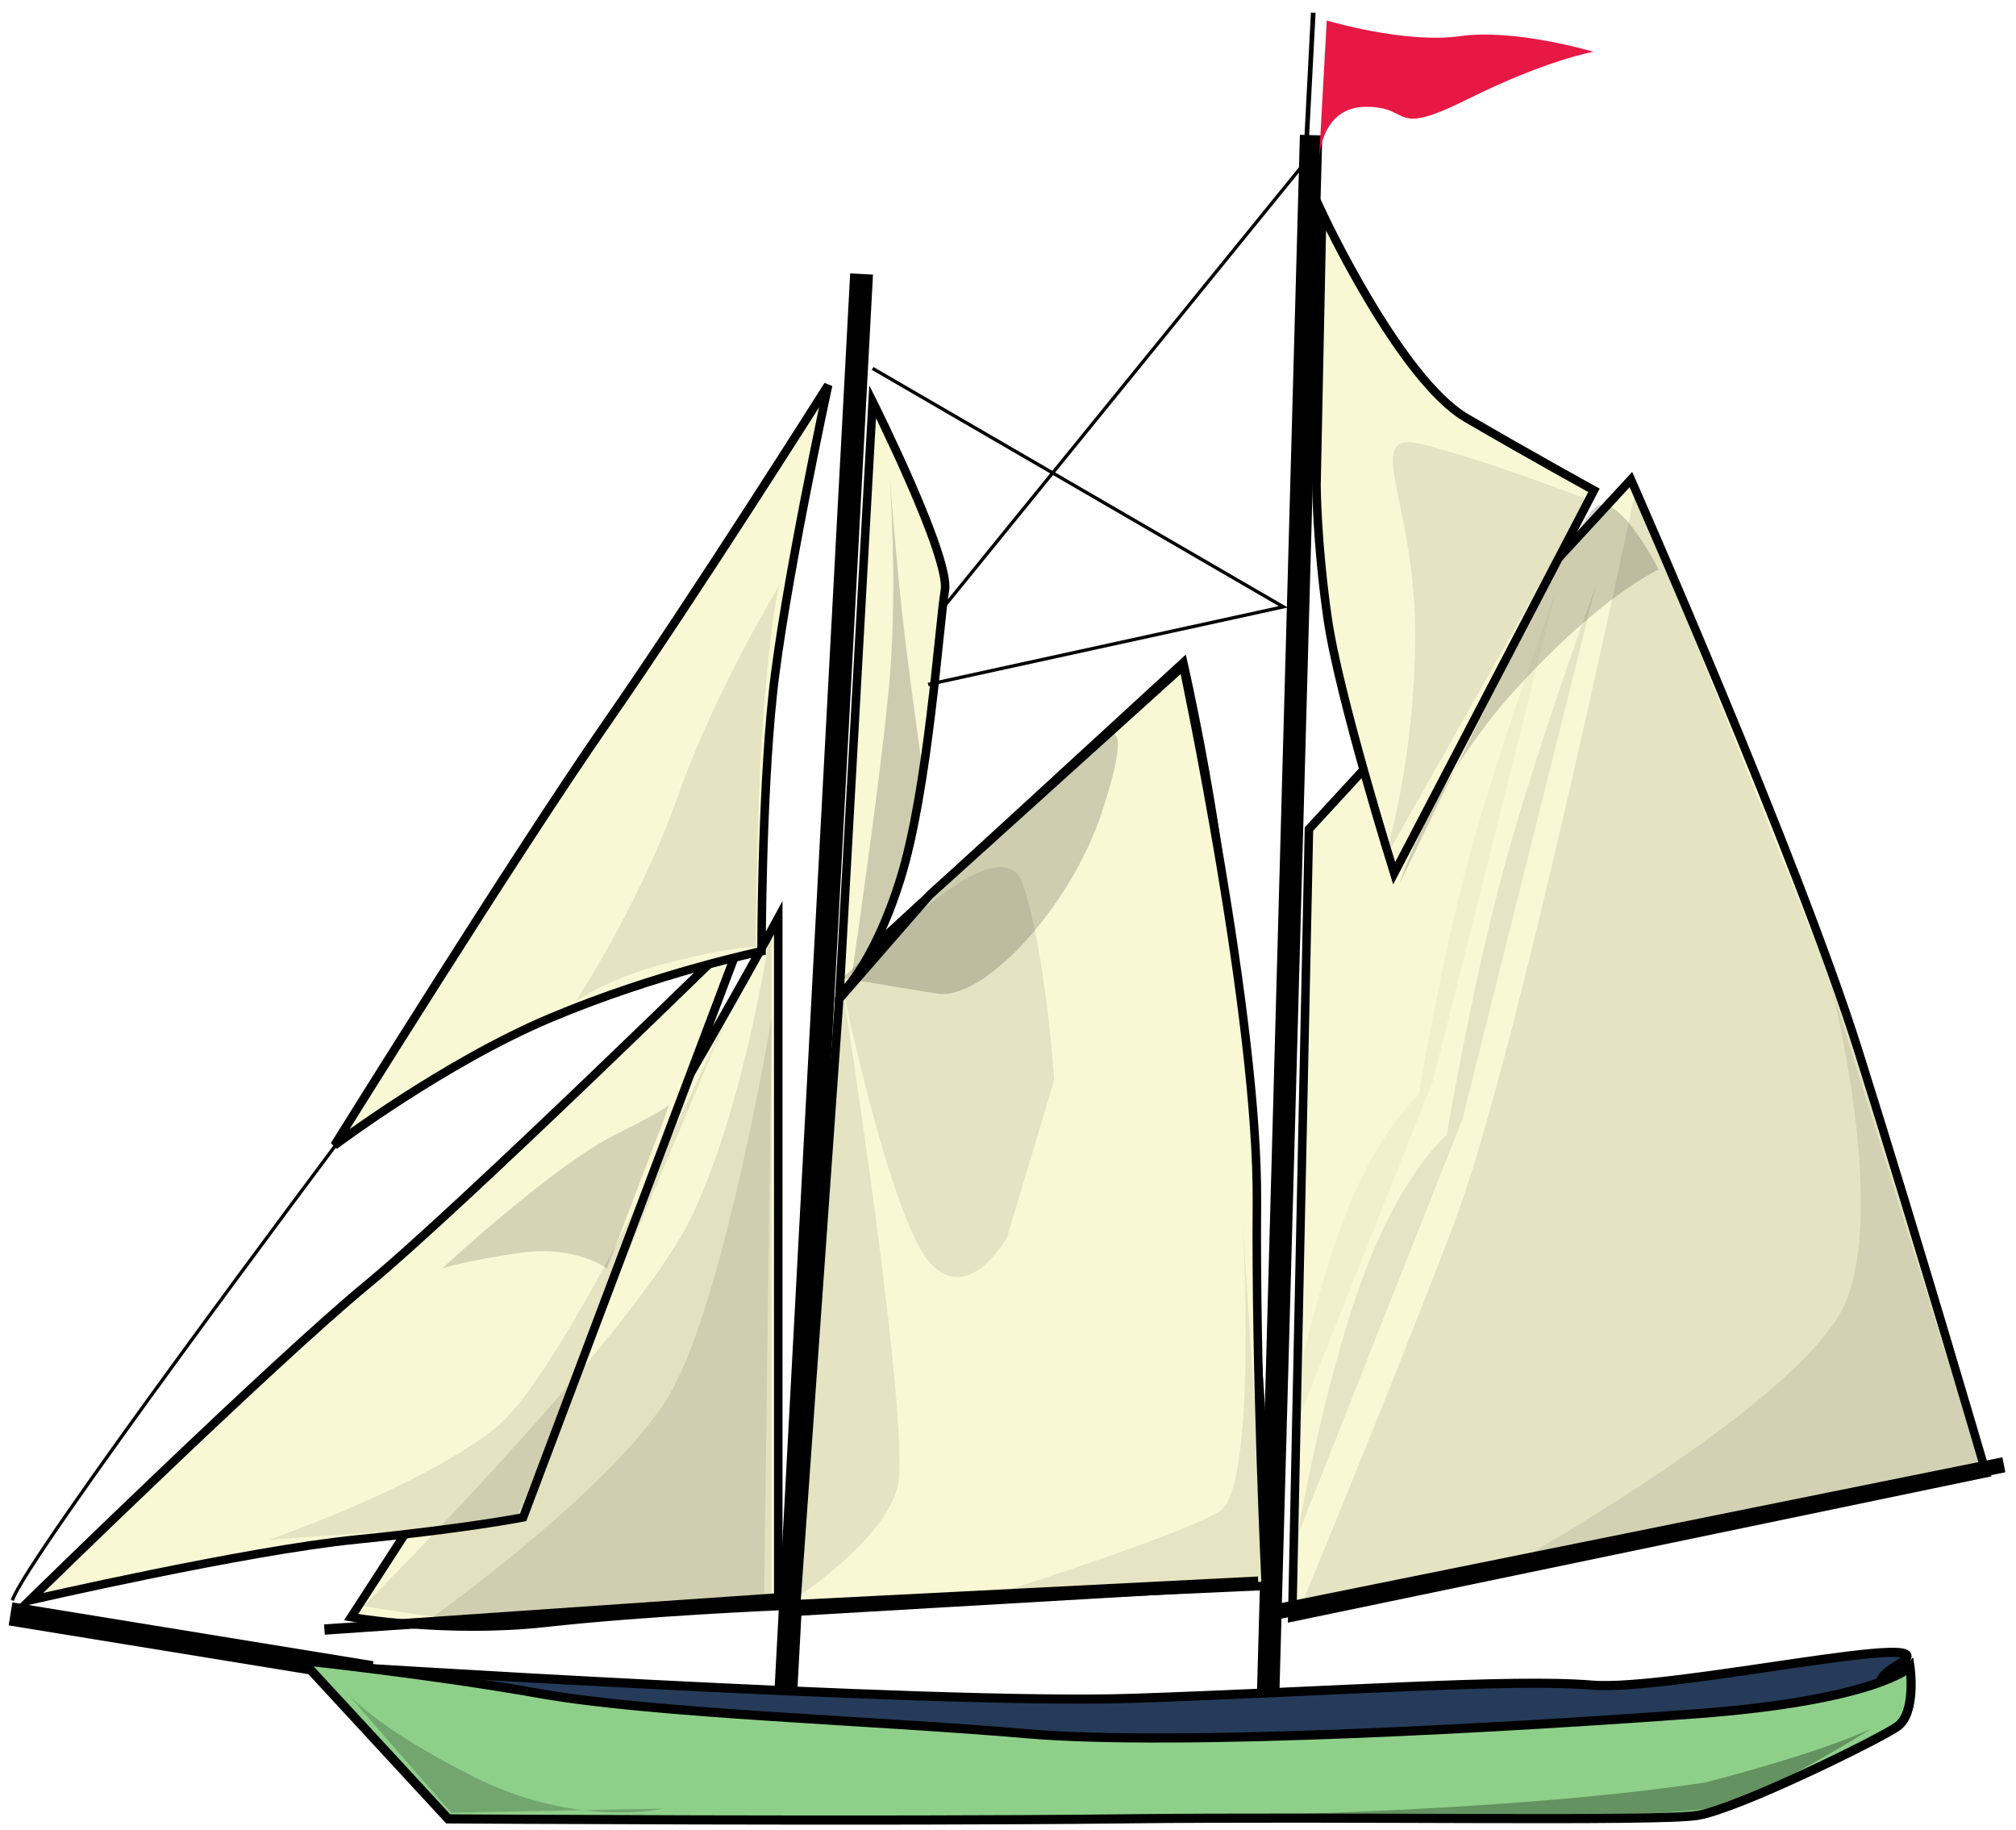
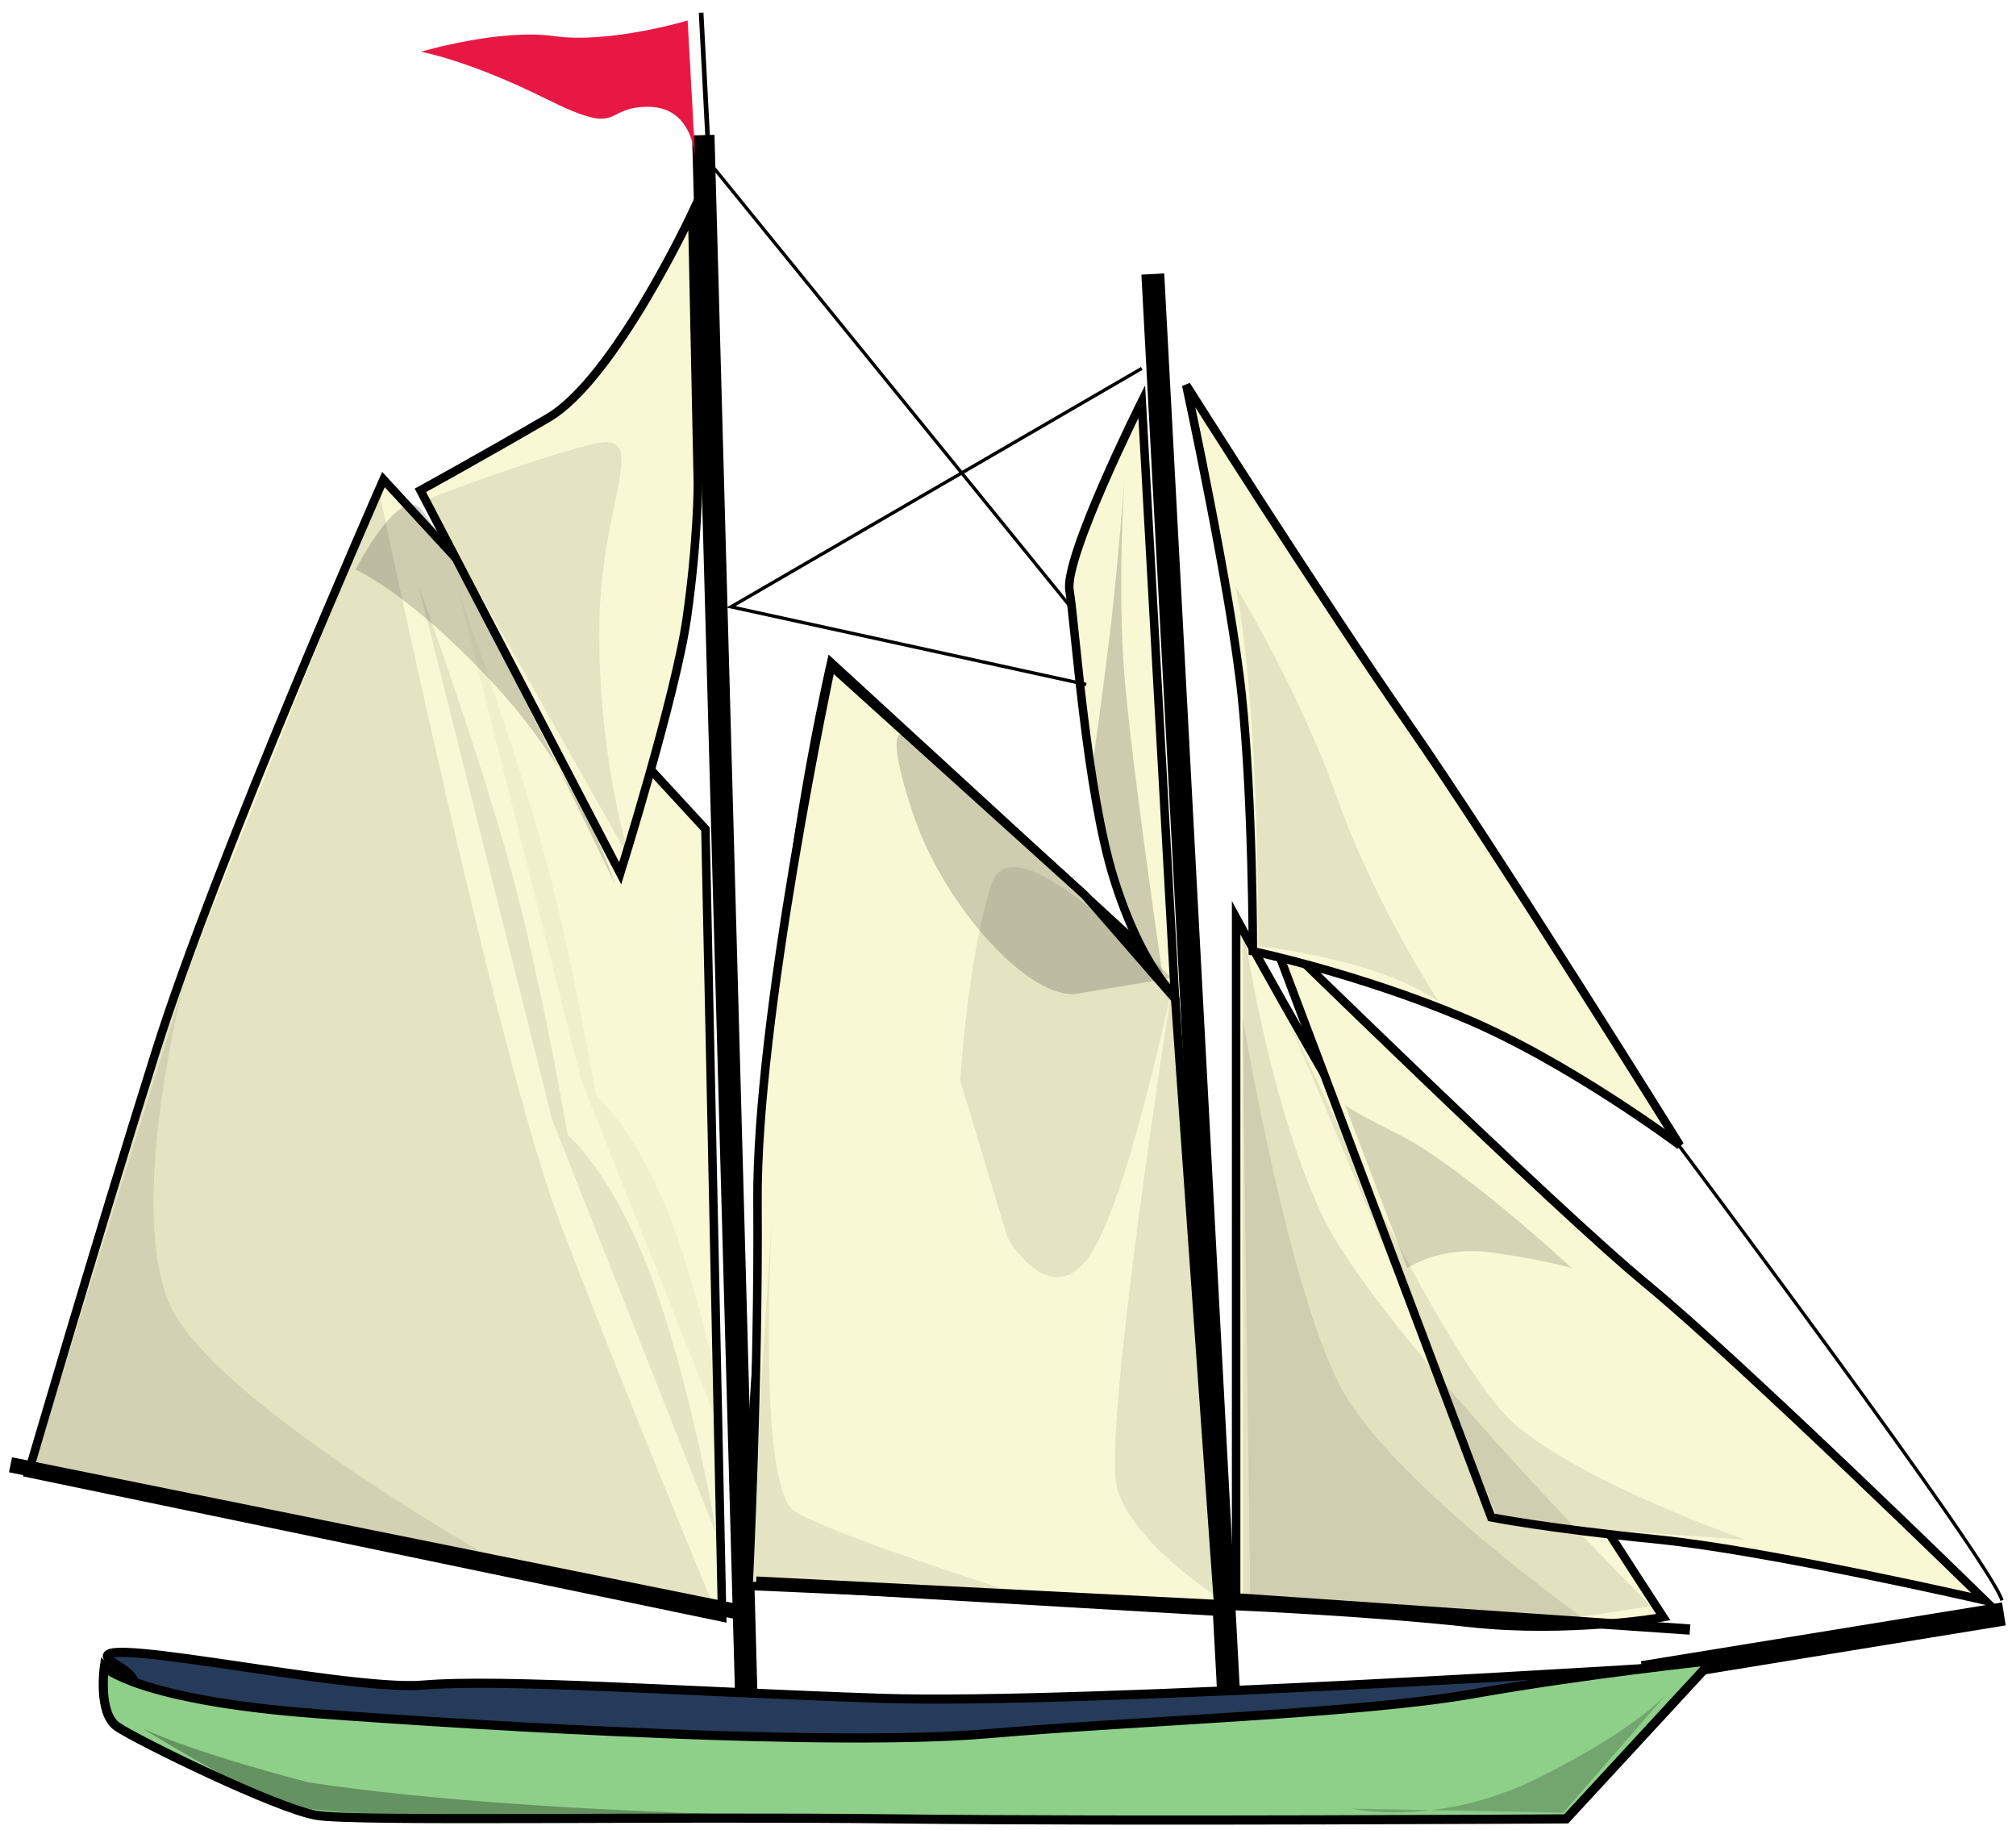
<svg xmlns="http://www.w3.org/2000/svg" version="1.1" id="Layer_1" x="0px" y="0px" viewBox="0 0 747.6 678.3" style="enable-background:new 0 0 747.6 678.3;" xml:space="preserve">
  <style type="text/css">
	.st0{fill-rule:evenodd;clip-rule:evenodd;fill:#F9F8D4;stroke:#000000;stroke-width:3.155;stroke-miterlimit:4.93;}
	.st1{fill:none;stroke:#000000;stroke-width:8.319;stroke-miterlimit:4.93;}
	.st2{fill-rule:evenodd;clip-rule:evenodd;fill-opacity:4.324000e-02;}
	.st3{fill:none;stroke:#000000;stroke-width:8.473;stroke-miterlimit:4.93;}
	.st4{fill:none;stroke:#000000;stroke-width:8.627;stroke-miterlimit:4.93;}
	.st5{fill-rule:evenodd;clip-rule:evenodd;fill-opacity:8.649000e-02;}
	.st6{fill-rule:evenodd;clip-rule:evenodd;fill:#253B59;stroke:#000000;stroke-width:3.389;stroke-miterlimit:4.93;}
	.st7{fill-rule:evenodd;clip-rule:evenodd;fill:#8ED089;stroke:#000000;stroke-width:3.389;stroke-miterlimit:4.93;}
	.st8{fill-rule:evenodd;clip-rule:evenodd;fill-opacity:0.297;}
	.st9{fill-rule:evenodd;clip-rule:evenodd;fill-opacity:0.2;}
	.st10{fill-rule:evenodd;clip-rule:evenodd;fill:#FAFAF3;stroke:#000000;stroke-width:3.155;stroke-miterlimit:4.93;}
	.st11{fill:none;stroke:#000000;stroke-width:1.232;stroke-miterlimit:4.93;}
- 	.st12{opacity:0.52;fill-rule:evenodd;clip-rule:evenodd;fill-opacity:0.281;}
- 	.st13{opacity:0.58;fill-rule:evenodd;clip-rule:evenodd;fill-opacity:0.162;}
+ 	.st12{opacity:0.52;fill-rule:evenodd;clip-rule:evenodd;fill-opacity:0.281;enable-background:new    ;}
+ 	.st13{opacity:0.58;fill-rule:evenodd;clip-rule:evenodd;fill-opacity:0.162;enable-background:new    ;}
	.st14{fill-rule:evenodd;clip-rule:evenodd;fill-opacity:0.173;}
	.st15{fill-rule:evenodd;clip-rule:evenodd;fill-opacity:8.108000e-02;}
	.st16{fill-rule:evenodd;clip-rule:evenodd;fill-opacity:3.243000e-02;}
	.st17{fill-rule:evenodd;clip-rule:evenodd;fill-opacity:0.178;}
	.st18{fill:none;stroke:#000000;stroke-width:5.669;stroke-miterlimit:4.93;}
	.st19{fill:none;stroke:#000000;stroke-width:4.56;stroke-miterlimit:4.93;}
	.st20{fill:none;stroke:#000000;stroke-width:3.82;stroke-miterlimit:4.93;}
	.st21{fill:none;stroke:#000000;stroke-width:1.725;stroke-miterlimit:4.93;}
	.st22{fill-rule:evenodd;clip-rule:evenodd;fill:#E81844;}
</style>
-   <path class="st0" d="M485.4,307.4l119.4-129.6c0,0,61.7,139.9,84.4,212s47.3,156.4,47.3,156.4l-257.3,53.5L485.4,307.4L485.4,307.4z  " />
-   <path class="st1" d="M486.2,50.1L469.7,649" />
-   <path class="st2" d="M297.8,595.5l17.5-232.8l122.2-113.5L455,351l17.5,235.7L297.8,595.5L297.8,595.5z" />
-   <path class="st3" d="M319.5,101.6l-28.8,539.2" />
-   <path class="st0" d="M130.2,599.6c0,0,61.7-94.7,96.7-152.3s61.7-107,61.7-107v255.2c0,0-49.4,2.1-86.4,6.2S130.2,599.6,130.2,599.6  L130.2,599.6z" />
-   <path class="st4" d="M137.8,620.2L3.9,598.4" />
-   <path class="st5" d="M315.3,595.5l154.2-8.7L455,348.1l-11.6-81.5c0,0-29.1,43.7-55.3,125.2c-26.2,81.5-37.8,110.6-40.7,136.8  C344.4,554.7,315.3,595.5,315.3,595.5L315.3,595.5z" />
-   <path class="st6" d="M116.9,617.4c0,0,229.2,14.8,303.2,12.3c73.9-2.5,140.5-7.4,170.1-4.9c29.6,2.5,138-22.2,113.4-7.4  s34.5,12.3-46.8,19.7S457.2,654.4,398,649.4c-59.2-4.9-175-14.8-212-19.7C149,624.8,116.9,617.4,116.9,617.4z" />
-   <path class="st7" d="M112,615.7l54.2,58.7c0,0,163,1,248.9,0c86.8-1,199.6,1.1,214.4-1.3s66.5-27.8,73.9-32.8  c7.4-4.9,4.9-22.2,4.9-22.2s-12.3,12.3-78.9,17.3c-66.5,4.9-192.3,12.3-248.9,7.4c-56.7-4.9-138-7.4-179.9-14.8  C158.8,620.6,112,615.7,112,615.7z" />
-   <path class="st8" d="M694.2,640.8c0,0-25.5,16-45.3,25.1s-39.1,6.3-231.8,8.3c-36.2,0-35,1.8-48.2,0.7c28-1,170.4,0,263.5-14  C678.5,648.9,694.2,640.8,694.2,640.8L694.2,640.8z" />
-   <path class="st9" d="M128,627l39.3,45.1l78.6-1.5c0,0-32,7.3-69.8-11.6S128,627,128,627L128,627z" />
-   <path class="st0" d="M276.3,344.4c0,0-105,102.9-139.9,131.7c-35,28.8-125.5,117.3-125.5,117.3s80.3-18.5,121.4-22.6  s61.7-8.2,61.7-8.2L276.3,344.4L276.3,344.4z" />
-   <path class="st0" d="M124,424.7c0,0,67.9-109.1,100.8-156.4s82.3-125.5,82.3-125.5s-16.5,76.1-20.6,115.2s-4.1,94.7-4.1,94.7  s-39.1,8.2-78.2,24.7C165.1,393.8,124,424.7,124,424.7L124,424.7z" />
-   <path class="st10" d="M313.3,360.9l125.5-115.2c0,0,12.3,53.5,16.5,100.8c4.1,47.3,16.5,240.8,16.5,240.8l-177,10.3L313.3,360.9  L313.3,360.9z" />
-   <path class="st0" d="M344.7,331.9l94.1-85c0,0,27.9,131,27.3,199.1c-0.5,63.4,3.3,142,3.3,142l-174.2,7.8l16-225.4L344.7,331.9z" />
-   <path class="st0" d="M323.6,148.9c0,0,28.8,57.6,26.8,70c-2.1,12.3-6.2,74.1-16.5,107s-22.6,43.2-22.6,43.2L323.6,148.9L323.6,148.9  z" />
-   <path class="st0" d="M490.3,78.9c0,0,28.8,61.7,53.5,76.1s47.3,26.8,47.3,26.8l-74.1,142c0,0-20.6-65.9-24.7-94.7  s-4.1-49.4-4.1-49.4L490.3,78.9L490.3,78.9z" />
-   <path class="st11" d="M4.6,593.4C8.7,579,126,422.6,126,422.6" />
-   <path class="st11" d="M323.6,136.6L475.9,225l-131.7,28.8" />
-   <path class="st11" d="M348.3,227.1L482.1,62.5" />
-   <path class="st5" d="M99.7,570.9l91.1-6.4L271.4,373c0,0-59.6,134.1-87.6,156.4C155.8,551.7,99.7,570.9,99.7,570.9L99.7,570.9z" />
-   <path class="st5" d="M158.1,601.3l125.2-5.8l2.9-218.3c0,0-17.5,104.8-37.8,139.7C228,551.8,158.1,601.3,158.1,601.3L158.1,601.3z" />
-   <path class="st5" d="M213.4,371.4c0,0,11.6-8.7,34.9-14.6c23.3-5.8,32-5.8,32-5.8s0-49.5,2.9-87.3s5.8-46.6,5.8-46.6  s-23.3,37.8-37.8,78.6C236.7,336.5,213.4,371.4,213.4,371.4L213.4,371.4z" />
-   <path class="st5" d="M481.2,598.4l253.2-55.3l-40.7-142.6l-87.3-218.3c0,0-43.7,209.5-66.9,270.7S481.2,598.4,481.2,598.4  L481.2,598.4z" />
-   <path class="st5" d="M513.2,319c0,0,11.6-34.9,11.6-84.4s-20.4-75.7,2.9-69.8c23.3,5.8,61.1,20.4,61.1,20.4L513.2,319L513.2,319z" />
-   <path class="st12" d="M164,470.3c0,0,40.7-37.8,64-49.5s20.4-11.6,20.4-11.6l-23.3,61.1c0,0-11.6-8.7-32-5.8S164,470.3,164,470.3  L164,470.3z" />
-   <path class="st13" d="M134.8,595.5c0,0,101.9-101.9,122.2-145.5s29.1-107.7,29.1-107.7v250.3l-113.5,8.7L134.8,595.5L134.8,595.5z" />
-   <path class="st5" d="M294.9,592.6c0,0,32-20.4,37.8-40.7c5.8-20.4-20.4-186.3-20.4-186.3s17.5,84.4,32,101.9s29.1-8.7,29.1-8.7  l17.5-58.2c0,0-2.9-46.6-11.6-72.8s-66.9,37.8-66.9,37.8L294.9,592.6L294.9,592.6z" />
-   <path class="st14" d="M312.4,362.6l99-90.2c0,0,8.7-5.8-2.9,29.1s-43.7,69.8-61.1,66.9L312.4,362.6L312.4,362.6z" />
-   <path class="st15" d="M481.2,569.3L542.3,415l49.5-197.9c0,0-23.3,64-34.9,107.7s-20.4,96-20.4,96s-17.5,14.6-32,55.3  C489.9,516.9,481.2,569.3,481.2,569.3L481.2,569.3z" />
-   <path class="st16" d="M475.1,542.2l56.3-141.5L577,219.1c0,0-21.4,58.7-32.2,98.8S526.1,406,526.1,406s-16.1,13.3-29.5,50.7  C483.2,494.1,475.1,542.2,475.1,542.2L475.1,542.2z" />
-   <path class="st15" d="M553.9,583.8l180.4-40.7L679,365.6c0,0,20.4,78.6,5.8,116.4S554,583.8,553.9,583.8L553.9,583.8z" />
-   <path class="st15" d="M373.5,589.6l96-2.9l-8.7-133.9c0,0,5.8,99-8.7,107.7C437.5,569.3,373.5,589.6,373.5,589.6L373.5,589.6z" />
-   <path class="st17" d="M315.3,365.5c0,0,11.6-78.6,14.6-113.5s0-75.7,0-75.7s2.9,37.8,5.8,61.1s5.8,43.7,5.8,43.7s0,26.2-8.7,46.6  C324,348.1,315.3,365.5,315.3,365.5L315.3,365.5z" />
-   <path class="st18" d="M469.5,598.4l273.6-55.3" />
-   <path class="st19" d="M294.9,595.5l171.7-8.7" />
-   <path class="st20" d="M289.1,592.6l-168.8,11.6" />
-   <path class="st14" d="M519,327.7c0,0,11.6-37.8,43.7-72.8c32-34.9,52.4-43.7,52.4-43.7s-14.6-29.1-23.3-23.3S519,327.7,519,327.7  L519,327.7z" />
-   <path class="st21" d="M484.1,60L487,4.7" />
-   <path class="st22" d="M590.9,19.2c0,0-29.1-8.7-49.5-5.8S492,7.6,492,7.6L489.1,60c0,0,0-20.4,17.5-20.4c17.5,0,8.7,11.6,37.8-2.9  S590.9,19.2,590.9,19.2L590.9,19.2z" />
+   <g>
+     <path class="st0" d="M261.6,307.4l6.2,292.3L10.5,546.2c0,0,24.6-84.3,47.3-156.4s84.4-212,84.4-212L261.6,307.4L261.6,307.4z" />
+     <path class="st1" d="M277.3,649L260.8,50.1" />
+     <path class="st2" d="M449.2,595.5l-174.7-8.8L292,351l17.5-101.8l122.2,113.5L449.2,595.5L449.2,595.5z" />
+     <path class="st3" d="M456.3,640.8l-28.8-539.2" />
+     <path class="st0" d="M616.8,599.6c0,0-35,6.2-72,2.1s-86.4-6.2-86.4-6.2V340.3c0,0,26.7,49.4,61.7,107S616.8,599.6,616.8,599.6   L616.8,599.6z" />
+     <path class="st4" d="M743.1,598.4l-133.9,21.8" />
+     <path class="st5" d="M431.7,595.5c0,0-29.1-40.8-32.1-66.9c-2.9-26.2-14.5-55.3-40.7-136.8c-26.2-81.5-55.3-125.2-55.3-125.2   L292,348.1l-14.5,238.7L431.7,595.5L431.7,595.5z" />
+     <path class="st6" d="M561,629.7c-37,4.9-152.8,14.8-212,19.7c-59.2,5-177.5-4.9-258.8-12.3s-22.2-4.9-46.8-19.7s83.8,9.9,113.4,7.4   c29.6-2.5,96.2,2.4,170.1,4.9c74,2.5,303.2-12.3,303.2-12.3S598,624.8,561,629.7z" />
+     <path class="st7" d="M546.4,628c-41.9,7.4-123.2,9.9-179.9,14.8c-56.6,4.9-182.4-2.5-248.9-7.4c-66.6-5-78.9-17.3-78.9-17.3   s-2.5,17.3,4.9,22.2c7.4,5,59.1,30.4,73.9,32.8s127.6,0.3,214.4,1.3c85.9,1,248.9,0,248.9,0l54.2-58.7   C635,615.7,588.2,620.6,546.4,628z" />
+     <path class="st8" d="M52.8,640.8c0,0,15.7,8.1,61.8,20.1c93.1,14,235.5,13,263.5,14c-13.2,1.1-12-0.7-48.2-0.7   c-192.7-2-212,0.8-231.8-8.3S52.8,640.8,52.8,640.8L52.8,640.8z" />
+     <path class="st9" d="M619,627c0,0-10.3,13.1-48.1,32c-37.8,18.9-69.8,11.6-69.8,11.6l78.6,1.5L619,627L619,627z" />
+     <path class="st0" d="M470.7,344.4L553,562.6c0,0,20.6,4.1,61.7,8.2c41.1,4.1,121.4,22.6,121.4,22.6s-90.5-88.5-125.5-117.3   C575.7,447.3,470.7,344.4,470.7,344.4L470.7,344.4z" />
+     <path class="st0" d="M623,424.7c0,0-41.1-30.9-80.2-47.3c-39.1-16.5-78.2-24.7-78.2-24.7s0-55.6-4.1-94.7s-20.6-115.2-20.6-115.2   s49.4,78.2,82.3,125.5S623,424.7,623,424.7L623,424.7z" />
+     <path class="st10" d="M433.7,360.9l18.5,236.7l-177-10.3c0,0,12.4-193.5,16.5-240.8c4.2-47.3,16.5-100.8,16.5-100.8L433.7,360.9   L433.7,360.9z" />
+     <path class="st0" d="M435.8,370.4l16,225.4L277.6,588c0,0,3.8-78.6,3.3-142c-0.6-68.1,27.3-199.1,27.3-199.1l94.1,85L435.8,370.4z" />
+     <path class="st0" d="M423.4,148.9l12.3,220.2c0,0-12.3-10.3-22.6-43.2s-14.4-94.7-16.5-107C394.6,206.5,423.4,148.9,423.4,148.9   L423.4,148.9z" />
+     <path class="st0" d="M256.7,78.9l2.1,100.8c0,0,0,20.6-4.1,49.4S230,323.8,230,323.8l-74.1-142c0,0,22.6-12.4,47.3-26.8   S256.7,78.9,256.7,78.9L256.7,78.9z" />
+     <path class="st11" d="M621,422.6c0,0,117.3,156.4,121.4,170.8" />
+     <path class="st11" d="M402.8,253.8L271.1,225l152.3-88.4" />
+     <path class="st11" d="M264.9,62.5l133.8,164.6" />
+     <path class="st5" d="M647.3,570.9c0,0-56.1-19.2-84.1-41.5c-28-22.3-87.6-156.4-87.6-156.4l80.6,191.5L647.3,570.9L647.3,570.9z" />
+     <path class="st5" d="M588.9,601.3c0,0-69.9-49.5-90.3-84.4c-20.3-34.9-37.8-139.7-37.8-139.7l2.9,218.3L588.9,601.3L588.9,601.3z" />
+     <path class="st5" d="M533.6,371.4c0,0-23.3-34.9-37.8-75.7c-14.5-40.8-37.8-78.6-37.8-78.6s2.9,8.8,5.8,46.6s2.9,87.3,2.9,87.3   s8.7,0,32,5.8C522,362.7,533.6,371.4,533.6,371.4L533.6,371.4z" />
+     <path class="st5" d="M265.8,598.4c0,0-35.1-84.3-58.3-145.5s-66.9-270.7-66.9-270.7L53.3,400.5L12.6,543.1L265.8,598.4L265.8,598.4   z" />
+     <path class="st5" d="M233.8,319l-75.6-133.8c0,0,37.8-14.6,61.1-20.4c23.3-5.9,2.9,20.3,2.9,69.8S233.8,319,233.8,319L233.8,319z" />
+     <path class="st12" d="M583,470.3c0,0-8.7-2.9-29.1-5.8c-20.4-2.9-32,5.8-32,5.8l-23.3-61.1c0,0-2.9-0.1,20.4,11.6   C542.3,432.5,583,470.3,583,470.3L583,470.3z" />
+     <path class="st13" d="M612.2,595.5l-37.8,5.8l-113.5-8.7V342.3c0,0,8.8,64.1,29.1,107.7S612.2,595.5,612.2,595.5L612.2,595.5z" />
+     <path class="st5" d="M452.1,592.6l-17.5-227c0,0-58.2-64-66.9-37.8s-11.6,72.8-11.6,72.8l17.5,58.2c0,0,14.6,26.2,29.1,8.7   s32-101.9,32-101.9s-26.2,165.9-20.4,186.3C420.1,572.2,452.1,592.6,452.1,592.6L452.1,592.6z" />
+     <path class="st14" d="M434.6,362.6l-35,5.8c-17.4,2.9-49.5-32-61.1-66.9s-2.9-29.1-2.9-29.1L434.6,362.6L434.6,362.6z" />
+     <path class="st15" d="M265.8,569.3c0,0-8.7-52.4-23.3-93.2c-14.5-40.7-32-55.3-32-55.3s-8.8-52.3-20.4-96s-34.9-107.7-34.9-107.7   L204.7,415L265.8,569.3L265.8,569.3z" />
+     <path class="st16" d="M271.9,542.2c0,0-8.1-48.1-21.5-85.5C237,419.3,220.9,406,220.9,406s-7.9-48-18.7-88.1S170,219.1,170,219.1   l45.6,181.6L271.9,542.2L271.9,542.2z" />
+     <path class="st15" d="M193.1,583.8c-0.1,0-116.3-64-130.9-101.8S68,365.6,68,365.6L12.7,543.1L193.1,583.8L193.1,583.8z" />
+     <path class="st15" d="M373.5,589.6c0,0-64-20.3-78.6-29.1c-14.5-8.7-8.7-107.7-8.7-107.7l-8.7,133.9L373.5,589.6L373.5,589.6z" />
+     <path class="st17" d="M431.7,365.5c0,0-8.7-17.4-17.5-37.8c-8.7-20.4-8.7-46.6-8.7-46.6s2.9-20.4,5.8-43.7s5.8-61.1,5.8-61.1   s-3,40.8,0,75.7S431.7,365.5,431.7,365.5L431.7,365.5z" />
+     <path class="st18" d="M3.9,543.1l273.6,55.3" />
+     <path class="st19" d="M280.4,586.8l171.7,8.7" />
+     <path class="st20" d="M626.7,604.2l-168.8-11.6" />
+     <path class="st14" d="M228,327.7c0,0-64.1-134-72.8-139.8s-23.3,23.3-23.3,23.3s20.4,8.8,52.4,43.7   C216.4,289.9,228,327.7,228,327.7L228,327.7z" />
+     <path class="st21" d="M260,4.7l2.9,55.3" />
+     <path class="st22" d="M156.1,19.2c0,0,17.4,3,46.5,17.5s20.3,2.9,37.8,2.9c17.5,0,17.5,20.4,17.5,20.4L255,7.6c0,0-29,8.7-49.4,5.8   S156.1,19.2,156.1,19.2L156.1,19.2z" />
+   </g>
</svg>
